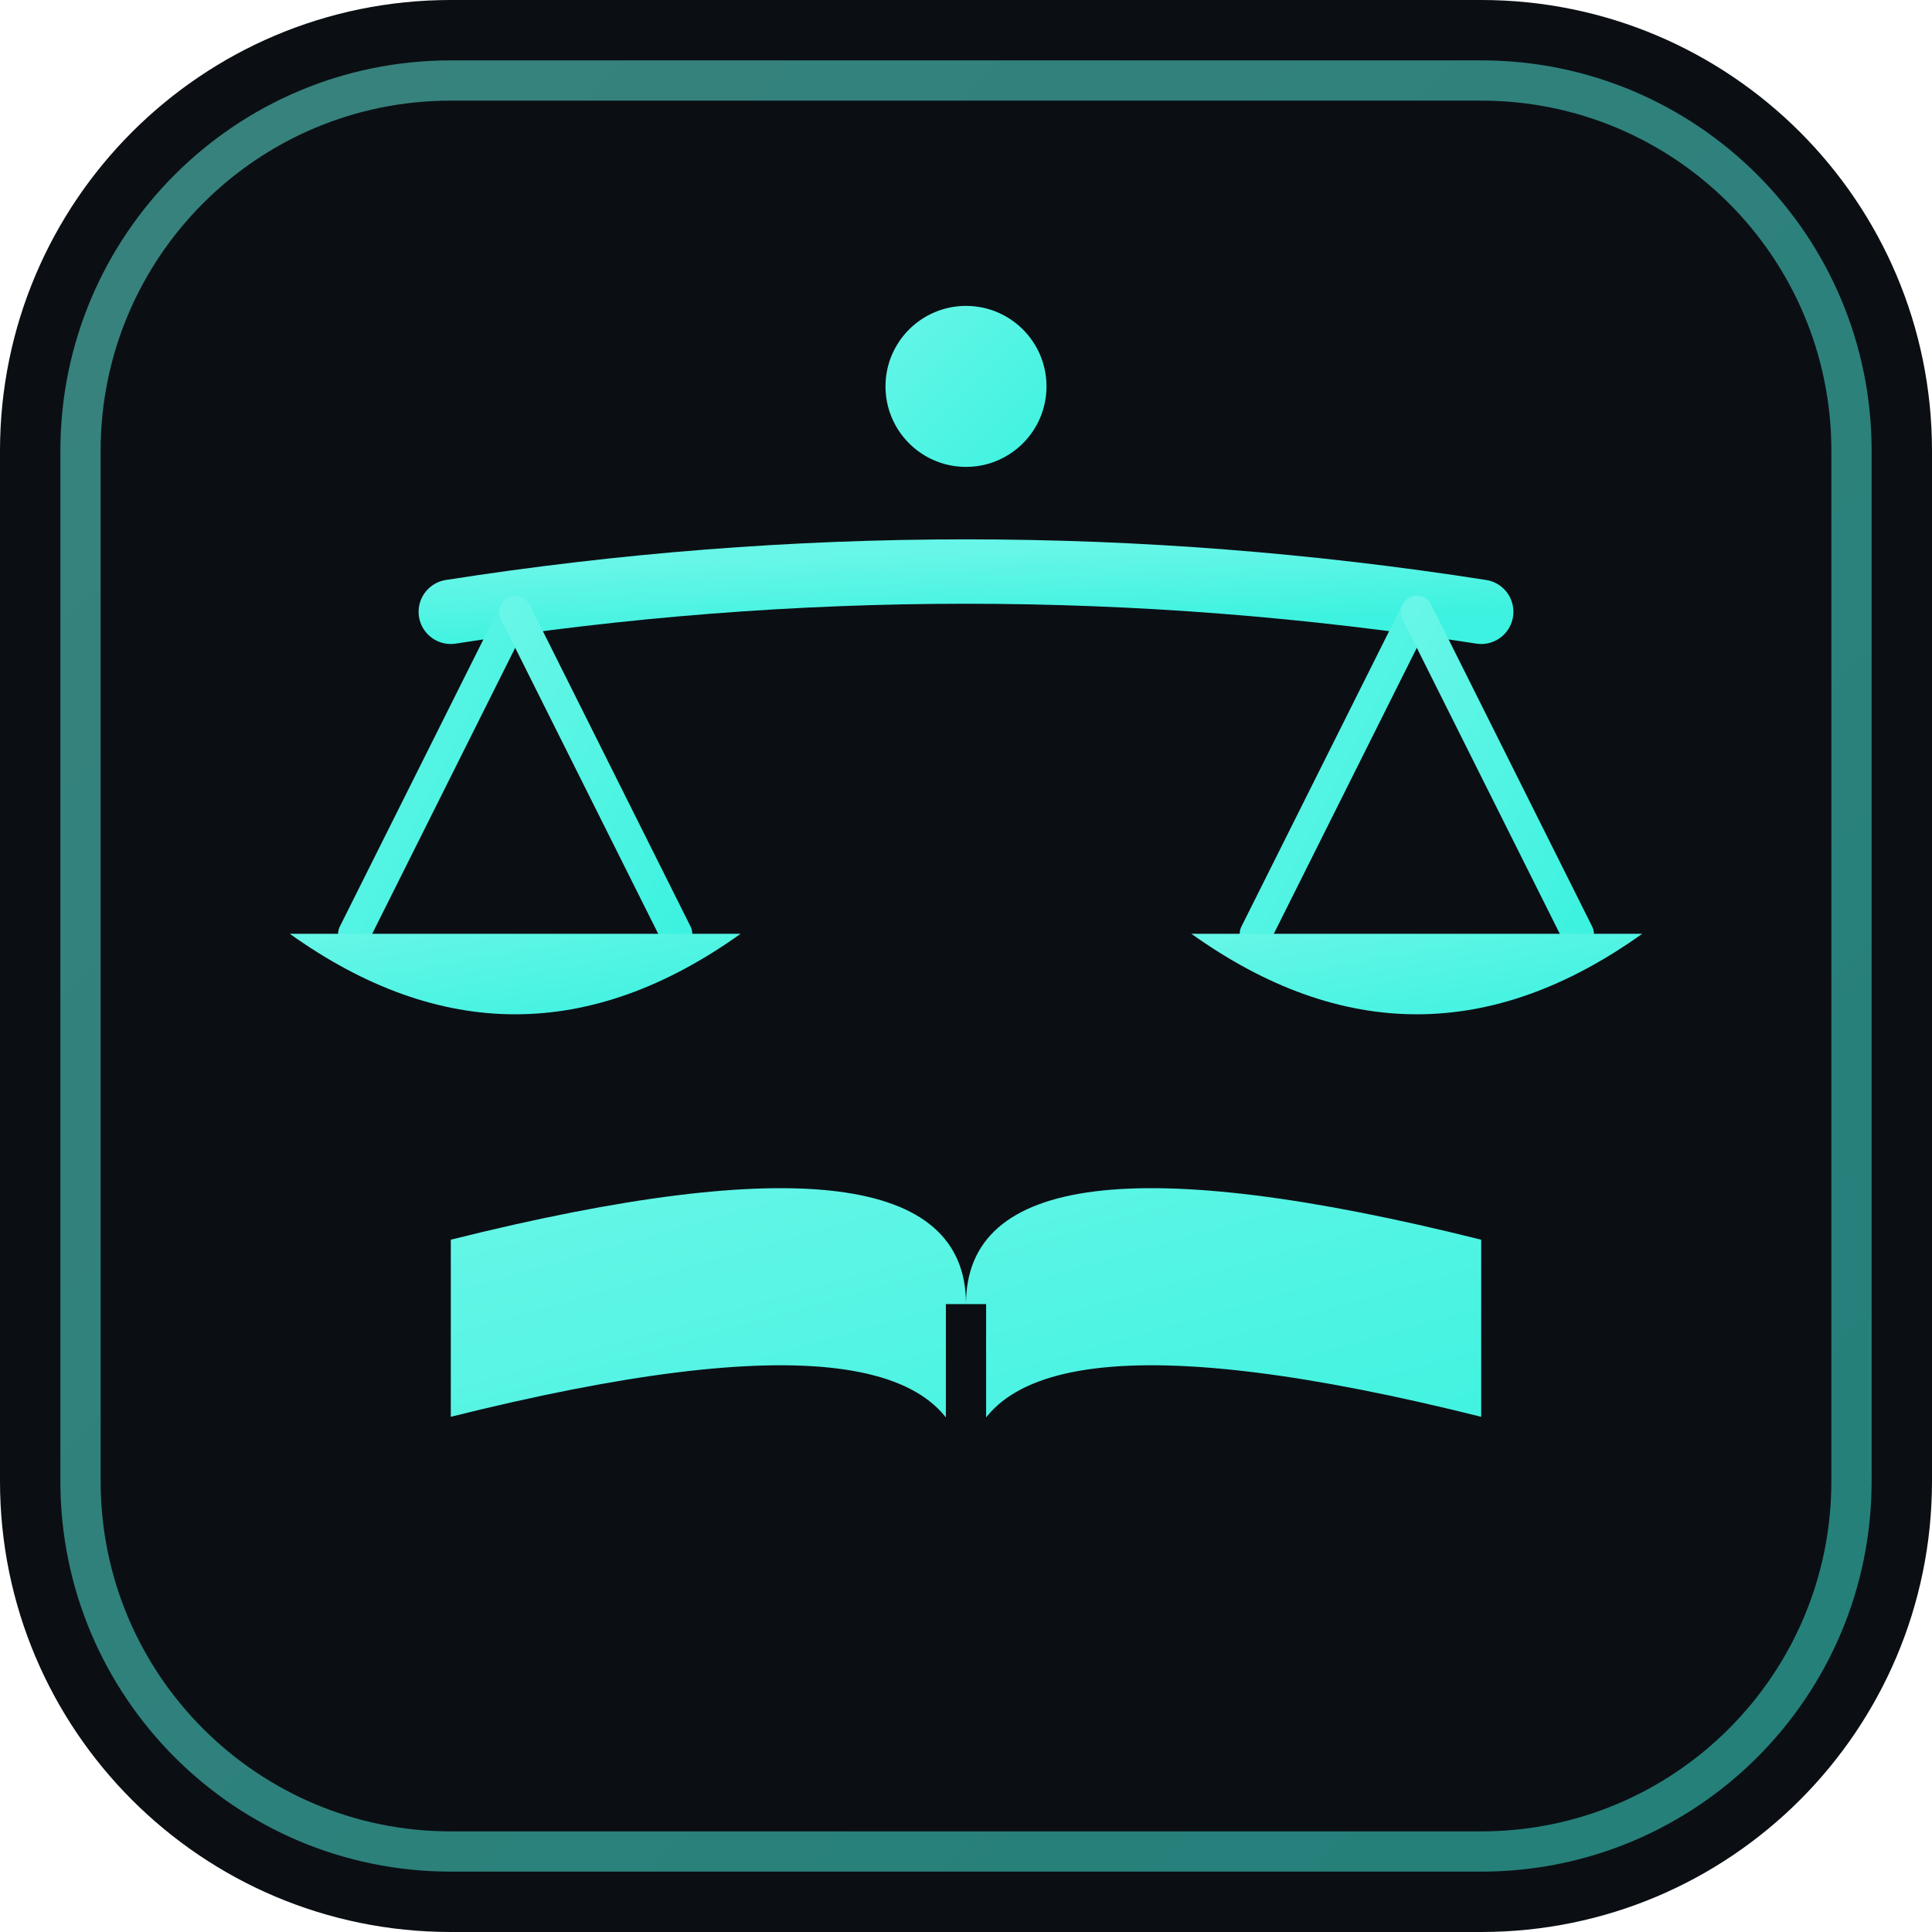
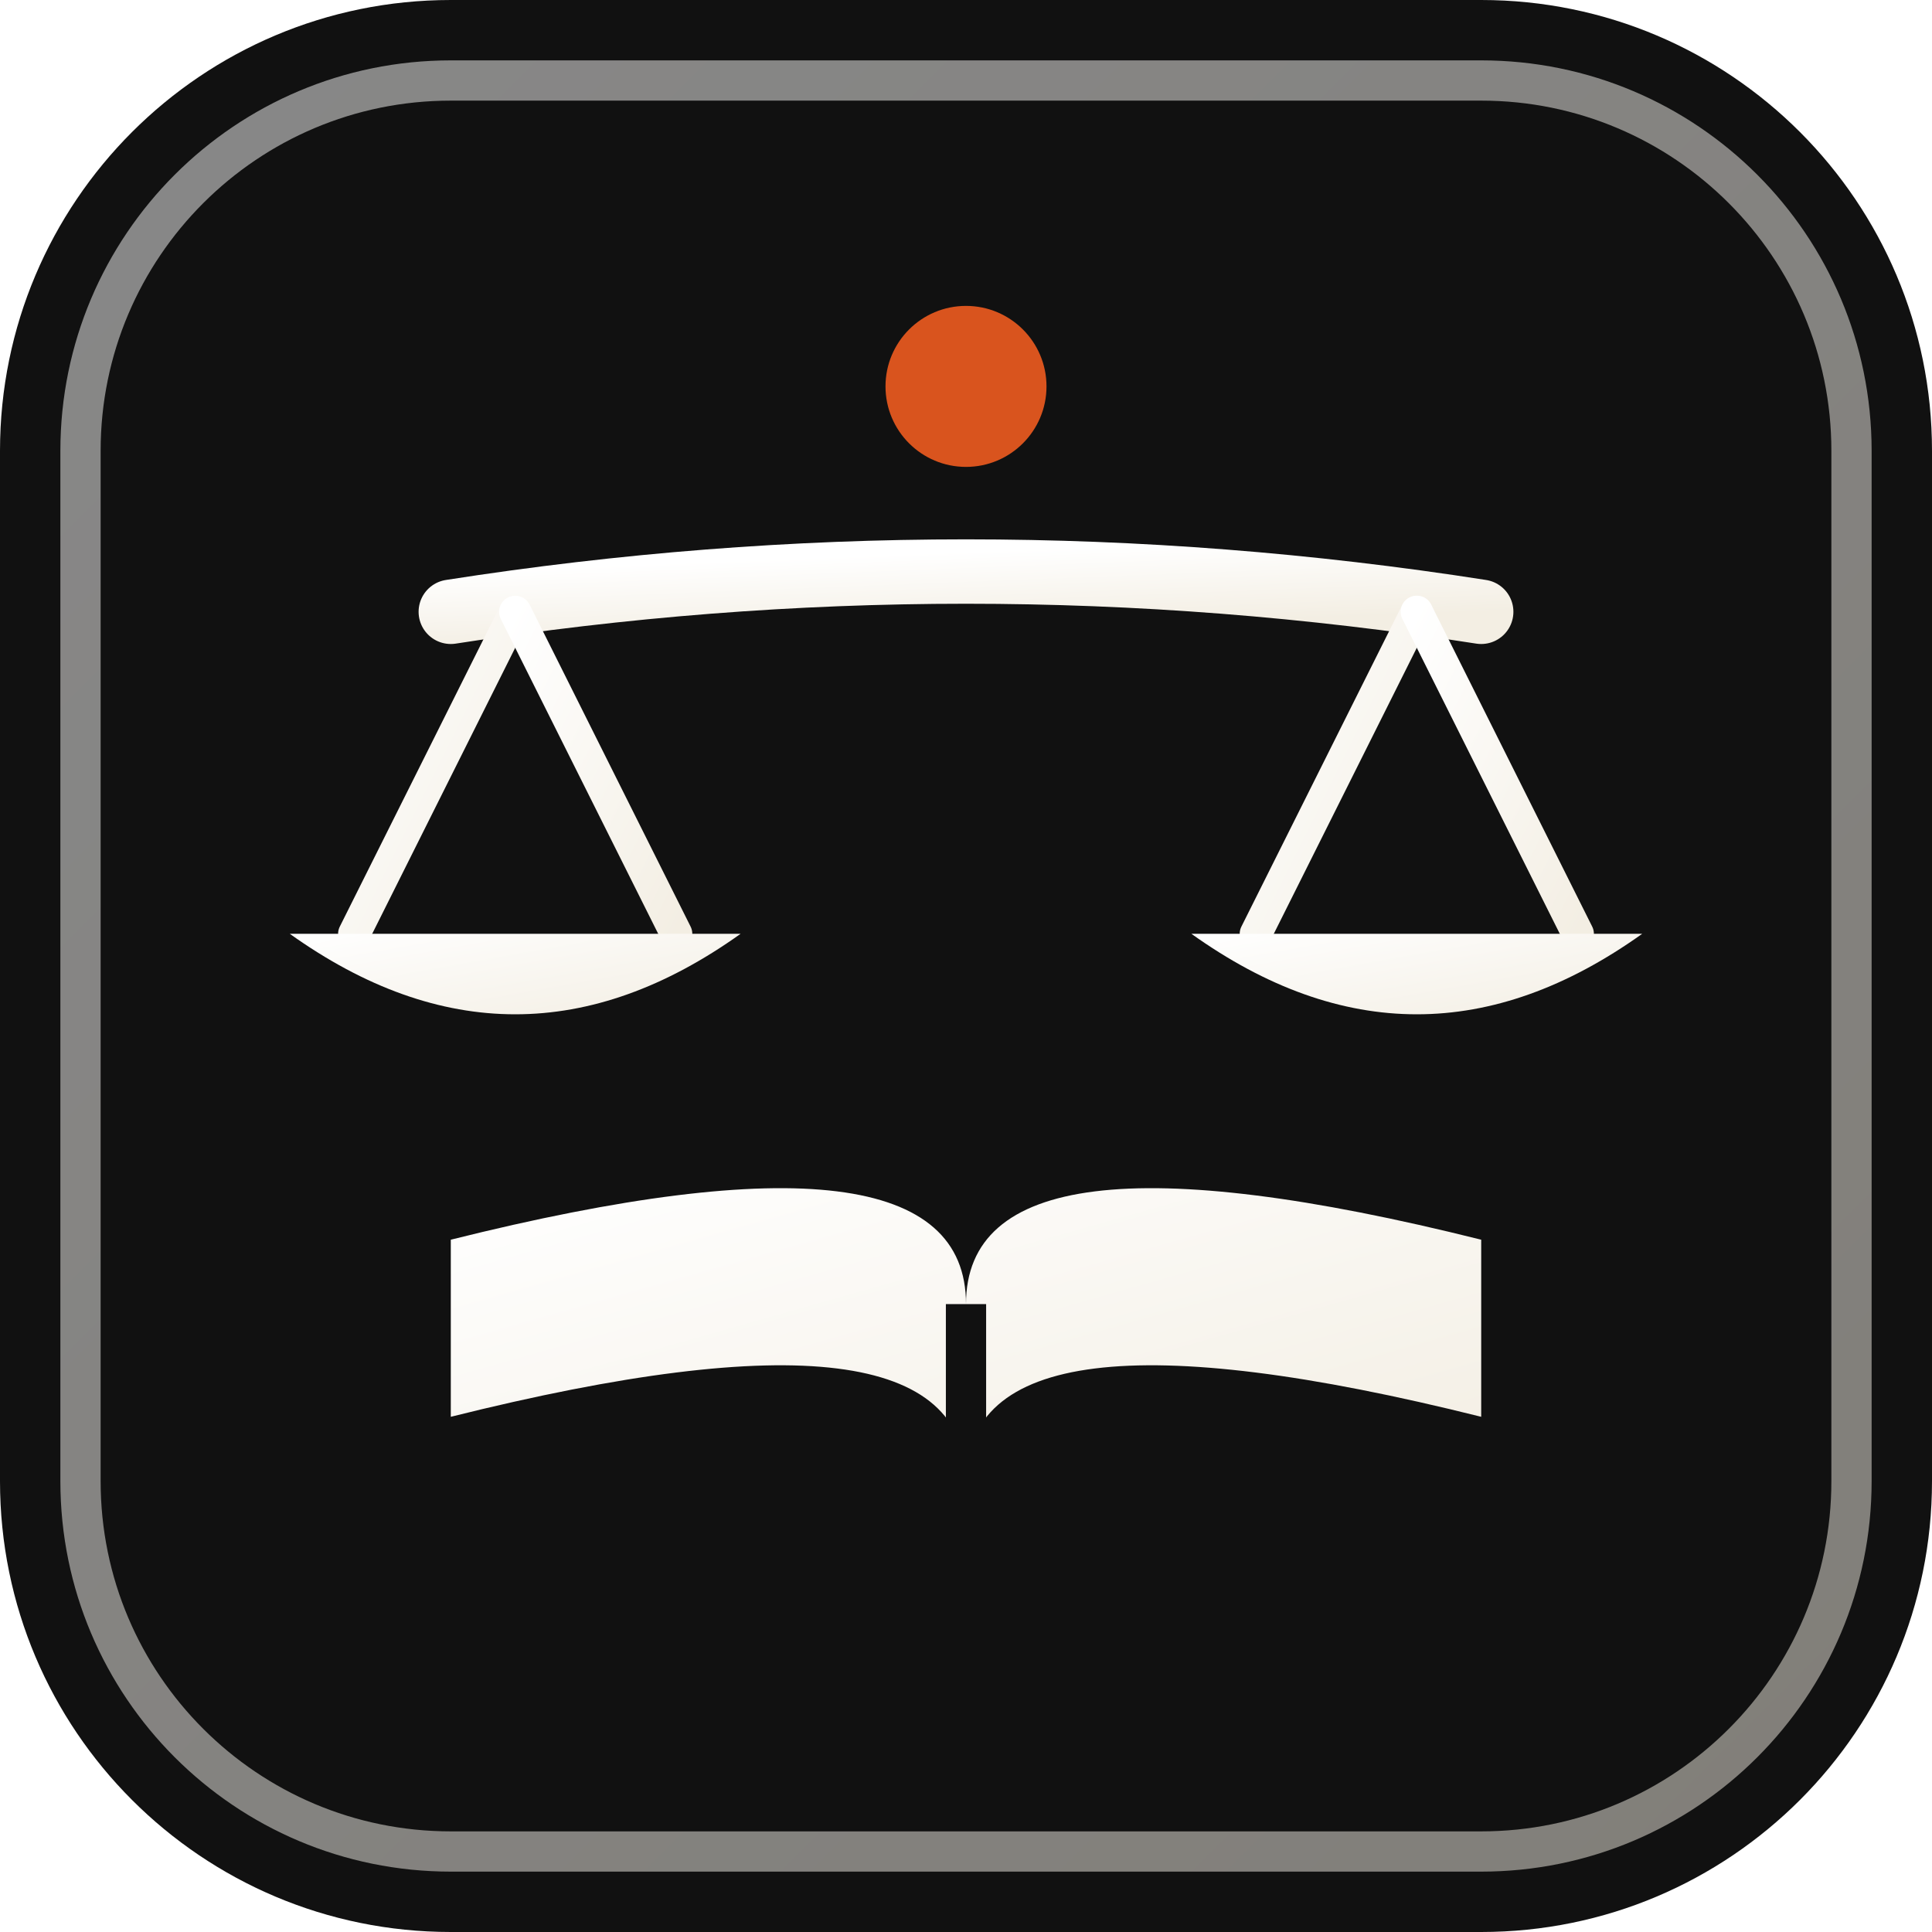
<svg xmlns="http://www.w3.org/2000/svg" viewBox="0 0 120 120">
  <defs>
    <linearGradient id="cyanGrad" x1="0%" y1="0%" x2="100%" y2="100%">
-       <stop offset="0%" stop-color="#67f6e7" />
-       <stop offset="100%" stop-color="#3df2e0" />
+       <stop offset="0%" stop-color="#ffffff" />
+       <stop offset="100%" stop-color="#f3eee3" />
    </linearGradient>
  </defs>
-   <rect width="120" height="120" rx="28" fill="#0b0f14" />
+   <rect width="120" height="120" rx="28" fill="#111111" />
  <rect x="5" y="5" width="110" height="110" rx="23" fill="none" stroke="url(#cyanGrad)" stroke-width="2.5" stroke-opacity="0.5" />
  <line x1="60" y1="26" x2="60" y2="82" stroke="url(#cyanGrad)" stroke-width="4.5" stroke-linecap="round" />
-   <circle cx="60" cy="24" r="5" fill="url(#cyanGrad)" />
+   <circle cx="60" cy="24" r="5" fill="#d9541e" />
  <path d="M 28 38 Q 60 33 92 38" fill="none" stroke="url(#cyanGrad)" stroke-width="4" stroke-linecap="round" />
  <line x1="32" y1="38" x2="22" y2="58" stroke="url(#cyanGrad)" stroke-width="2" stroke-linecap="round" />
  <line x1="32" y1="38" x2="42" y2="58" stroke="url(#cyanGrad)" stroke-width="2" stroke-linecap="round" />
  <path d="M 18 58 Q 32 68 46 58 Z" fill="url(#cyanGrad)" />
  <line x1="88" y1="38" x2="78" y2="58" stroke="url(#cyanGrad)" stroke-width="2" stroke-linecap="round" />
  <line x1="88" y1="38" x2="98" y2="58" stroke="url(#cyanGrad)" stroke-width="2" stroke-linecap="round" />
  <path d="M 74 58 Q 88 68 102 58 Z" fill="url(#cyanGrad)" />
  <path d="M 28 88 Q 60 80 60 92 Q 60 80 92 88 L 92 77 Q 60 69 60 81 Q 60 69 28 77 Z" fill="url(#cyanGrad)" />
-   <line x1="60" y1="81" x2="60" y2="92" stroke="#0b0f14" stroke-width="2.5" />
+   <line x1="60" y1="81" x2="60" y2="92" stroke="#111111" stroke-width="2.5" />
</svg>
